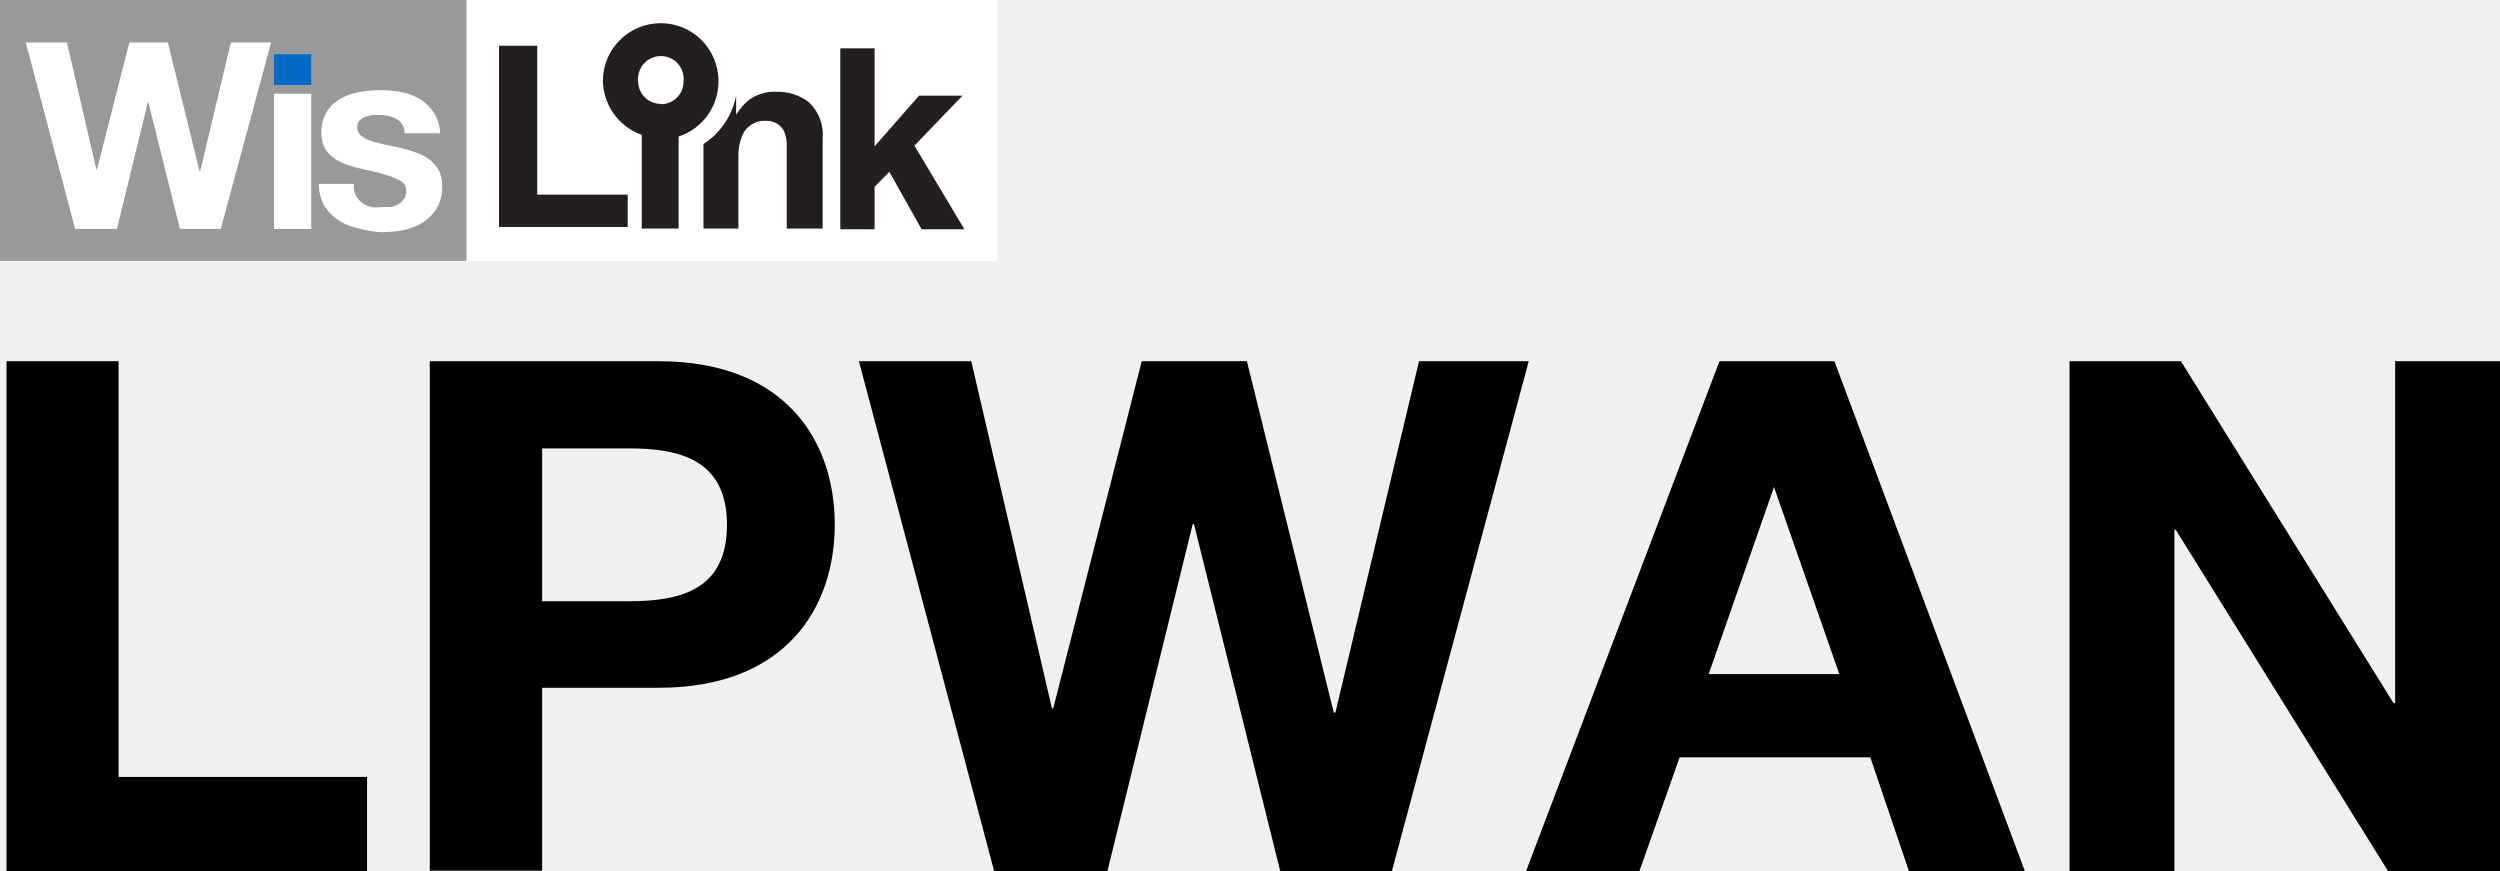
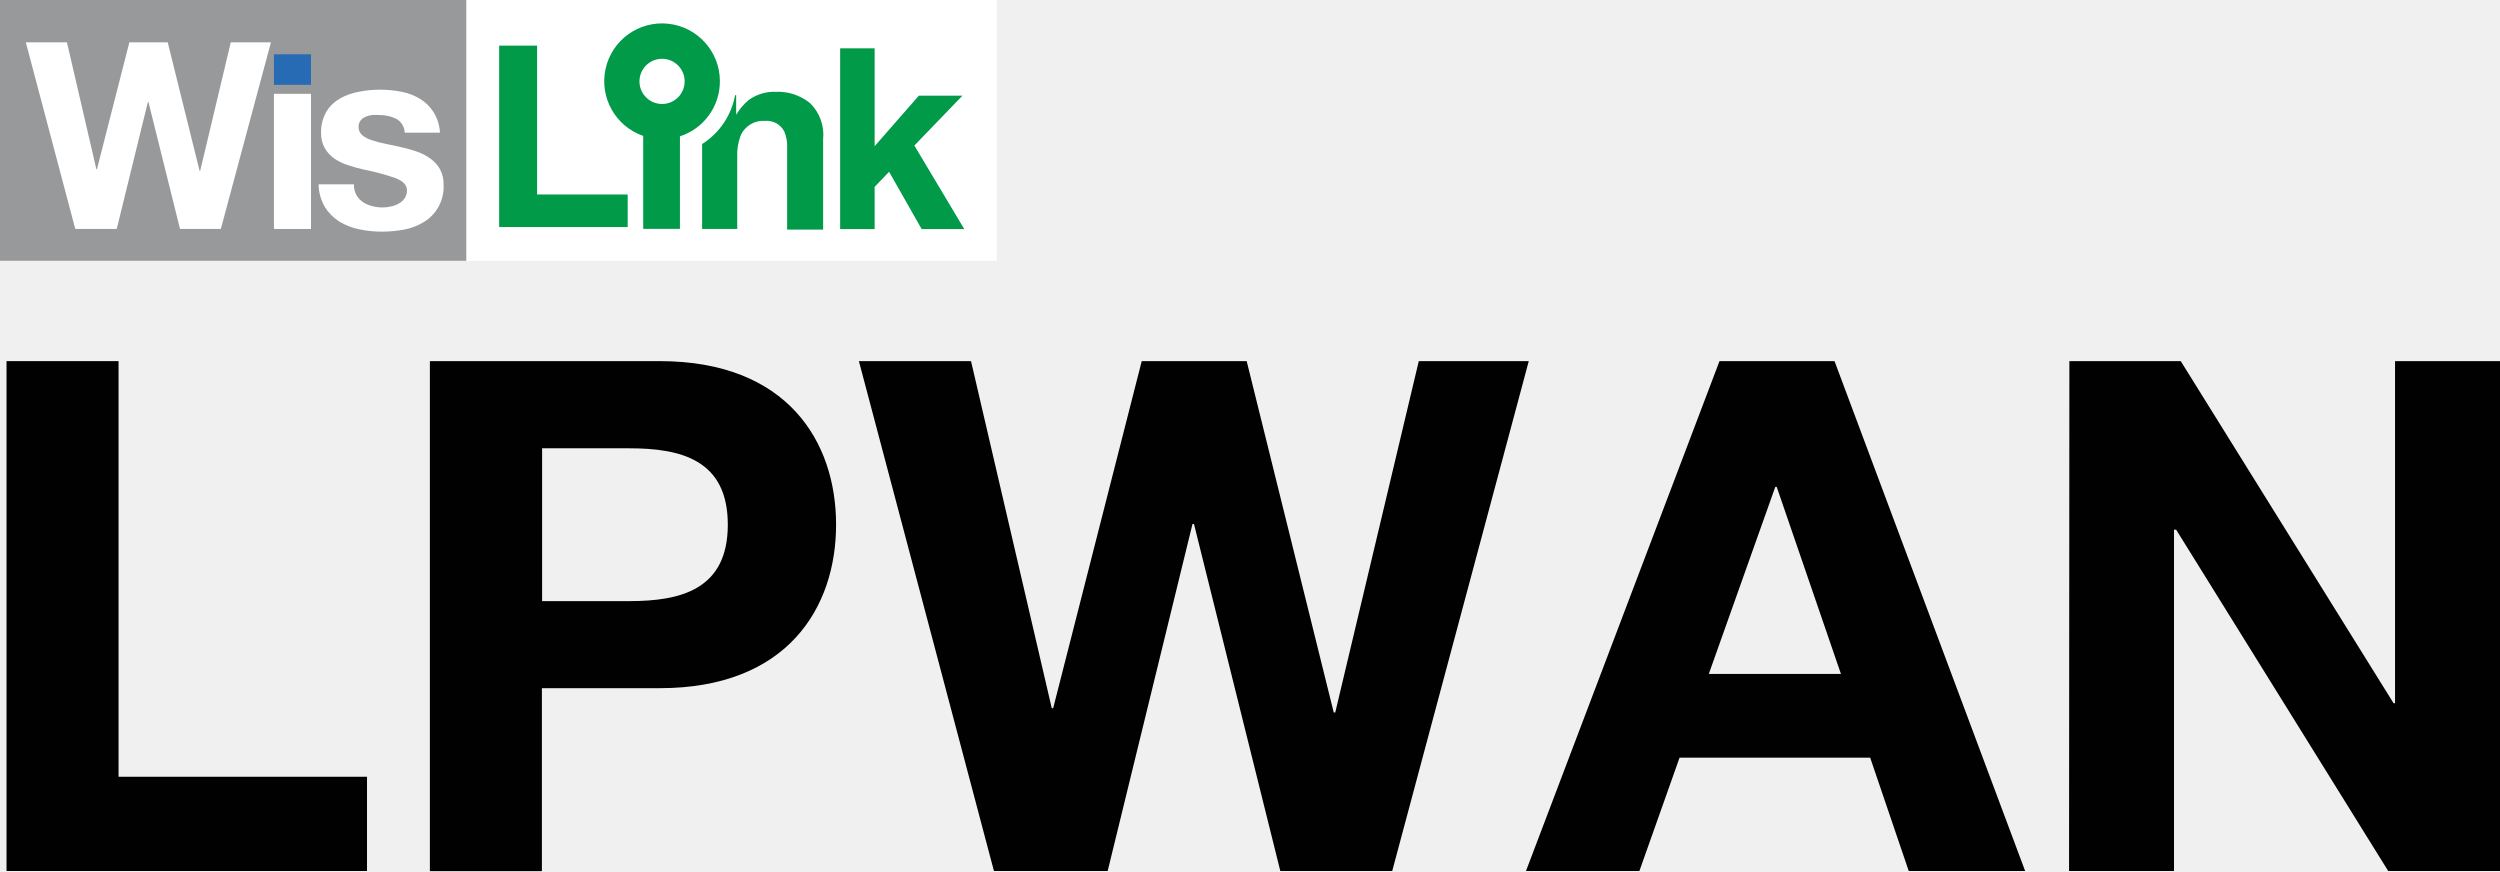
- <svg xmlns="http://www.w3.org/2000/svg" viewBox="0 0 76.55 26.67">
+ <svg xmlns="http://www.w3.org/2000/svg" viewBox="0 0 233.44 81.34">
  <defs>
-     <style>.cls-1{fill:none;}.cls-2{clip-path:url(#clip-path);}.cls-3{fill:#97999b;}.cls-4{fill:#fff;}.cls-5{fill:#006ac6;}.cls-6{fill:#231f20;}</style>
-     <clipPath id="clip-path" transform="translate(0 0)">
-       <rect class="cls-1" width="76.55" height="26.67" />
-     </clipPath>
+     <style>.cls-1{fill:#97999b;}.cls-2{fill:#fff;}.cls-3{fill:#276bb5;}.cls-4{fill:#009a49;}.cls-5{fill:#010101;}</style>
  </defs>
  <g id="Layer_2" data-name="Layer 2">
    <g id="Layer_1-2" data-name="Layer 1">
-       <g id="WisLink-LPWAN">
-         <g class="cls-2">
-           <rect class="cls-3" width="14.29" height="7.99" />
-           <rect class="cls-4" x="14.29" width="16.24" height="7.99" />
-           <g class="cls-2">
-             <path class="cls-4" d="M12.1,5.45a6.5,6.5,0,0,0-.94-.26,3.92,3.92,0,0,1-.49-.13,1.63,1.63,0,0,1-.42-.2,1.11,1.11,0,0,1-.3-.31,1,1,0,0,1-.11-.46A1.2,1.2,0,0,1,10,3.43a1.12,1.12,0,0,1,.41-.4A1.74,1.74,0,0,1,11,2.82a3.49,3.49,0,0,1,.65-.06,3.42,3.42,0,0,1,.65.06,1.93,1.93,0,0,1,.57.22,1.42,1.42,0,0,1,.41.4,1.34,1.34,0,0,1,.2.64H12.39a.49.49,0,0,0-.25-.44,1.12,1.12,0,0,0-.53-.12H11.4l-.2.05A.61.61,0,0,0,11,3.7a.33.33,0,0,0-.06.21.3.3,0,0,0,.11.24.81.81,0,0,0,.29.16,3.44,3.44,0,0,0,.41.11l.48.1a4.34,4.34,0,0,1,.48.14,1.38,1.38,0,0,1,.42.21,1.18,1.18,0,0,1,.3.33,1,1,0,0,1,.11.48,1.35,1.35,0,0,1-.16.69,1.39,1.39,0,0,1-.43.44,1.94,1.94,0,0,1-.61.24,3.85,3.85,0,0,1-.69.06A3.26,3.26,0,0,1,11,7a2,2,0,0,1-.62-.24,1.54,1.54,0,0,1-.44-.44,1.47,1.47,0,0,1-.18-.69h1.08A.62.62,0,0,0,10.9,6a.7.7,0,0,0,.2.22,1.11,1.11,0,0,0,.27.12,1.24,1.24,0,0,0,.33,0l.25,0a.62.62,0,0,0,.24-.08.69.69,0,0,0,.18-.16.44.44,0,0,0,.07-.26c0-.17-.11-.3-.34-.38" transform="translate(0 0)" />
-             <rect class="cls-5" x="8.39" y="1.66" width="1.14" height="0.94" />
-             <rect class="cls-4" x="8.39" y="2.87" width="1.14" height="4.14" />
-             <polygon class="cls-4" points="2.05 1.3 2.95 5.19 2.97 5.19 3.96 1.3 5.14 1.3 6.11 5.24 6.13 5.24 7.07 1.3 8.3 1.3 6.76 7.01 5.51 7.01 4.54 3.12 4.53 3.12 3.58 7.01 2.3 7.01 0.79 1.3 2.05 1.3" />
-             <polygon class="cls-6" points="16.45 1.4 15.28 1.4 15.28 6.95 19.22 6.95 19.22 5.96 16.45 5.96 16.45 1.4" />
-             <polygon class="cls-6" points="28 4.46 29.47 2.93 28.14 2.93 26.78 4.48 26.78 1.48 25.73 1.48 25.73 7.02 26.78 7.02 26.78 5.72 27.23 5.26 28.22 7.02 29.53 7.02 28 4.46" />
-             <path class="cls-6" d="M23.77,2.81a1.33,1.33,0,0,0-.84.25,1.84,1.84,0,0,0-.39.45V2.92h0a2.27,2.27,0,0,1-1,1.49V7h1.07V4.79a1.56,1.56,0,0,1,.11-.62.74.74,0,0,1,.74-.47A.6.6,0,0,1,24,4a1.09,1.09,0,0,1,.09.5V7h1.1V4.25a1.37,1.37,0,0,0-.41-1.11,1.55,1.55,0,0,0-1-.33" transform="translate(0 0)" />
-             <path class="cls-6" d="M22,2.48a1.77,1.77,0,1,0-3.54,0,1.79,1.79,0,0,0,1.19,1.65V7h1.13V4.18A1.77,1.77,0,0,0,22,2.48m-1.76.7a.69.69,0,0,1-.7-.68.7.7,0,1,1,1.39,0,.69.69,0,0,1-.69.69" transform="translate(0 0)" />
-             <polygon points="0.2 11.06 3.63 11.06 3.63 23.79 11.24 23.79 11.24 26.67 0.2 26.67 0.2 11.06" />
-             <path d="M13.16,11.06h7c3.92,0,5.4,2.47,5.4,5s-1.48,5-5.4,5H16.6v5.6H13.16Zm3.44,7.35h2.66c1.58,0,3-.35,3-2.34s-1.44-2.34-3-2.34H16.6Z" transform="translate(0 0)" />
-             <polygon points="42.62 26.67 39.2 26.67 36.56 16.05 36.52 16.05 33.91 26.67 30.44 26.67 26.3 11.06 29.74 11.06 32.21 21.69 32.25 21.69 34.96 11.06 38.18 11.06 40.84 21.82 40.89 21.82 43.45 11.06 46.81 11.06 42.62 26.67" />
-             <path d="M52.65,11.06h3.52L62,26.67H58.45l-1.18-3.48H51.43L50.2,26.67H46.73Zm-.33,9.58h4l-2-5.73h0Z" transform="translate(0 0)" />
-             <polygon points="63.37 11.06 66.78 11.06 73.29 21.53 73.34 21.53 73.34 11.06 76.55 11.06 76.55 26.67 73.12 26.67 66.62 16.22 66.58 16.22 66.58 26.67 63.37 26.67 63.37 11.06" />
-           </g>
-         </g>
-       </g>
+       <rect class="cls-1" width="43.56" height="24.35" />
+       <rect class="cls-2" x="43.56" width="49.52" height="24.35" />
+       <path class="cls-2" d="M36.9,16.62A20.92,20.92,0,0,0,34,15.84c-.51-.12-1-.25-1.48-.41a4.85,4.85,0,0,1-1.28-.61,3,3,0,0,1-.92-1,2.74,2.74,0,0,1-.34-1.4,3.79,3.79,0,0,1,.5-2,3.51,3.51,0,0,1,1.26-1.22,5.54,5.54,0,0,1,1.76-.63,10.3,10.3,0,0,1,4,0,5.16,5.16,0,0,1,1.72.66,3.83,3.83,0,0,1,1.25,1.22,3.92,3.92,0,0,1,.61,1.94H37.79A1.54,1.54,0,0,0,37,11.09a3.57,3.57,0,0,0-1.61-.35,4.44,4.44,0,0,0-.63,0,1.84,1.84,0,0,0-.61.16,1.11,1.11,0,0,0-.48.35.94.94,0,0,0-.19.61,1,1,0,0,0,.34.76,2.62,2.62,0,0,0,.89.47,9,9,0,0,0,1.26.33l1.44.31c.49.11,1,.25,1.47.41a4.68,4.68,0,0,1,1.28.65,3,3,0,0,1,.92,1,2.89,2.89,0,0,1,.34,1.47,3.83,3.83,0,0,1-1.81,3.45,5.47,5.47,0,0,1-1.83.72,11.43,11.43,0,0,1-2.11.2,10.2,10.2,0,0,1-2.13-.22,5.78,5.78,0,0,1-1.87-.73,4.25,4.25,0,0,1-1.34-1.36,4.31,4.31,0,0,1-.58-2.11h3.3a1.93,1.93,0,0,0,.23,1,2,2,0,0,0,.61.66,2.63,2.63,0,0,0,.84.37,3.74,3.74,0,0,0,1,.13,3.31,3.31,0,0,0,.77-.09,2.38,2.38,0,0,0,.73-.27,1.52,1.52,0,0,0,.55-.49,1.28,1.28,0,0,0,.22-.76C38,17.26,37.6,16.88,36.9,16.62Z" />
+       <rect class="cls-3" x="25.58" y="5.07" width="3.46" height="2.85" />
+       <rect class="cls-2" x="25.58" y="8.76" width="3.46" height="12.62" />
+       <polygon class="cls-2" points="6.25 3.95 9 15.81 9.05 15.81 12.08 3.95 15.66 3.95 18.64 15.96 18.69 15.96 21.55 3.95 25.3 3.95 20.62 21.38 16.81 21.38 13.86 9.52 13.81 9.52 10.9 21.38 7.03 21.38 2.41 3.95 6.25 3.95" />
+       <polygon class="cls-4" points="50.15 4.26 46.61 4.26 46.61 21.2 58.61 21.2 58.61 18.16 50.15 18.16 50.15 4.26" />
+       <polygon class="cls-4" points="85.38 13.59 89.87 8.93 85.8 8.93 81.67 13.65 81.67 4.51 78.45 4.51 78.45 21.39 81.67 21.39 81.67 17.45 83.02 16.04 86.06 21.39 90.04 21.39 85.38 13.59" />
+       <path class="cls-4" d="M72.48,8.57a4.13,4.13,0,0,0-2.56.76,5.25,5.25,0,0,0-1.18,1.39V8.89h-.1a6.86,6.86,0,0,1-3.08,4.56v7.93h3.28V14.61a4.92,4.92,0,0,1,.3-1.9,2.27,2.27,0,0,1,2.27-1.42,1.84,1.84,0,0,1,1.83,1,3.44,3.44,0,0,1,.26,1.52v7.63h3.36V13a4.12,4.12,0,0,0-1.22-3.37A4.76,4.76,0,0,0,72.48,8.57Z" />
+       <path class="cls-4" d="M67.22,7.56a5.4,5.4,0,1,0-7.16,5.13v8.68h3.43V12.73A5.39,5.39,0,0,0,67.22,7.56ZM61.84,9.71a2.11,2.11,0,1,1,2.09-2.14,2.11,2.11,0,0,1-2.09,2.14Z" />
+       <path class="cls-5" d="M.61,33.72H11.07V72.53h23.2v8.8H.61Z" />
+       <path class="cls-5" d="M40.14,33.72H61.6c11.94,0,16.47,7.54,16.47,15.27S73.54,64.26,61.6,64.26h-11V81.34H40.14ZM50.62,56.13h8.14c4.8,0,9.2-1.07,9.2-7.14s-4.4-7.13-9.2-7.13H50.62Z" />
+       <path class="cls-5" d="M130,81.33H119.55l-8.06-32.4h-.14l-7.92,32.4H92.81L80.2,33.72H90.67l7.54,32.41h.13l8.27-32.41h9.8l8.13,32.81h.14l7.8-32.81h10.27Z" />
+       <path class="cls-5" d="M160.56,33.72H171.3l17.8,47.61H178.23l-3.6-10.58h-17.8l-3.75,10.58H142.49Zm-1,29.21H171.9l-6-17.47h-.13Z" />
+       <path class="cls-5" d="M193.23,33.72h10.4L223.5,65.66h.14V33.72h9.8V81.33H223l-19.8-31.87H203V81.33h-9.8Z" />
    </g>
  </g>
</svg>
